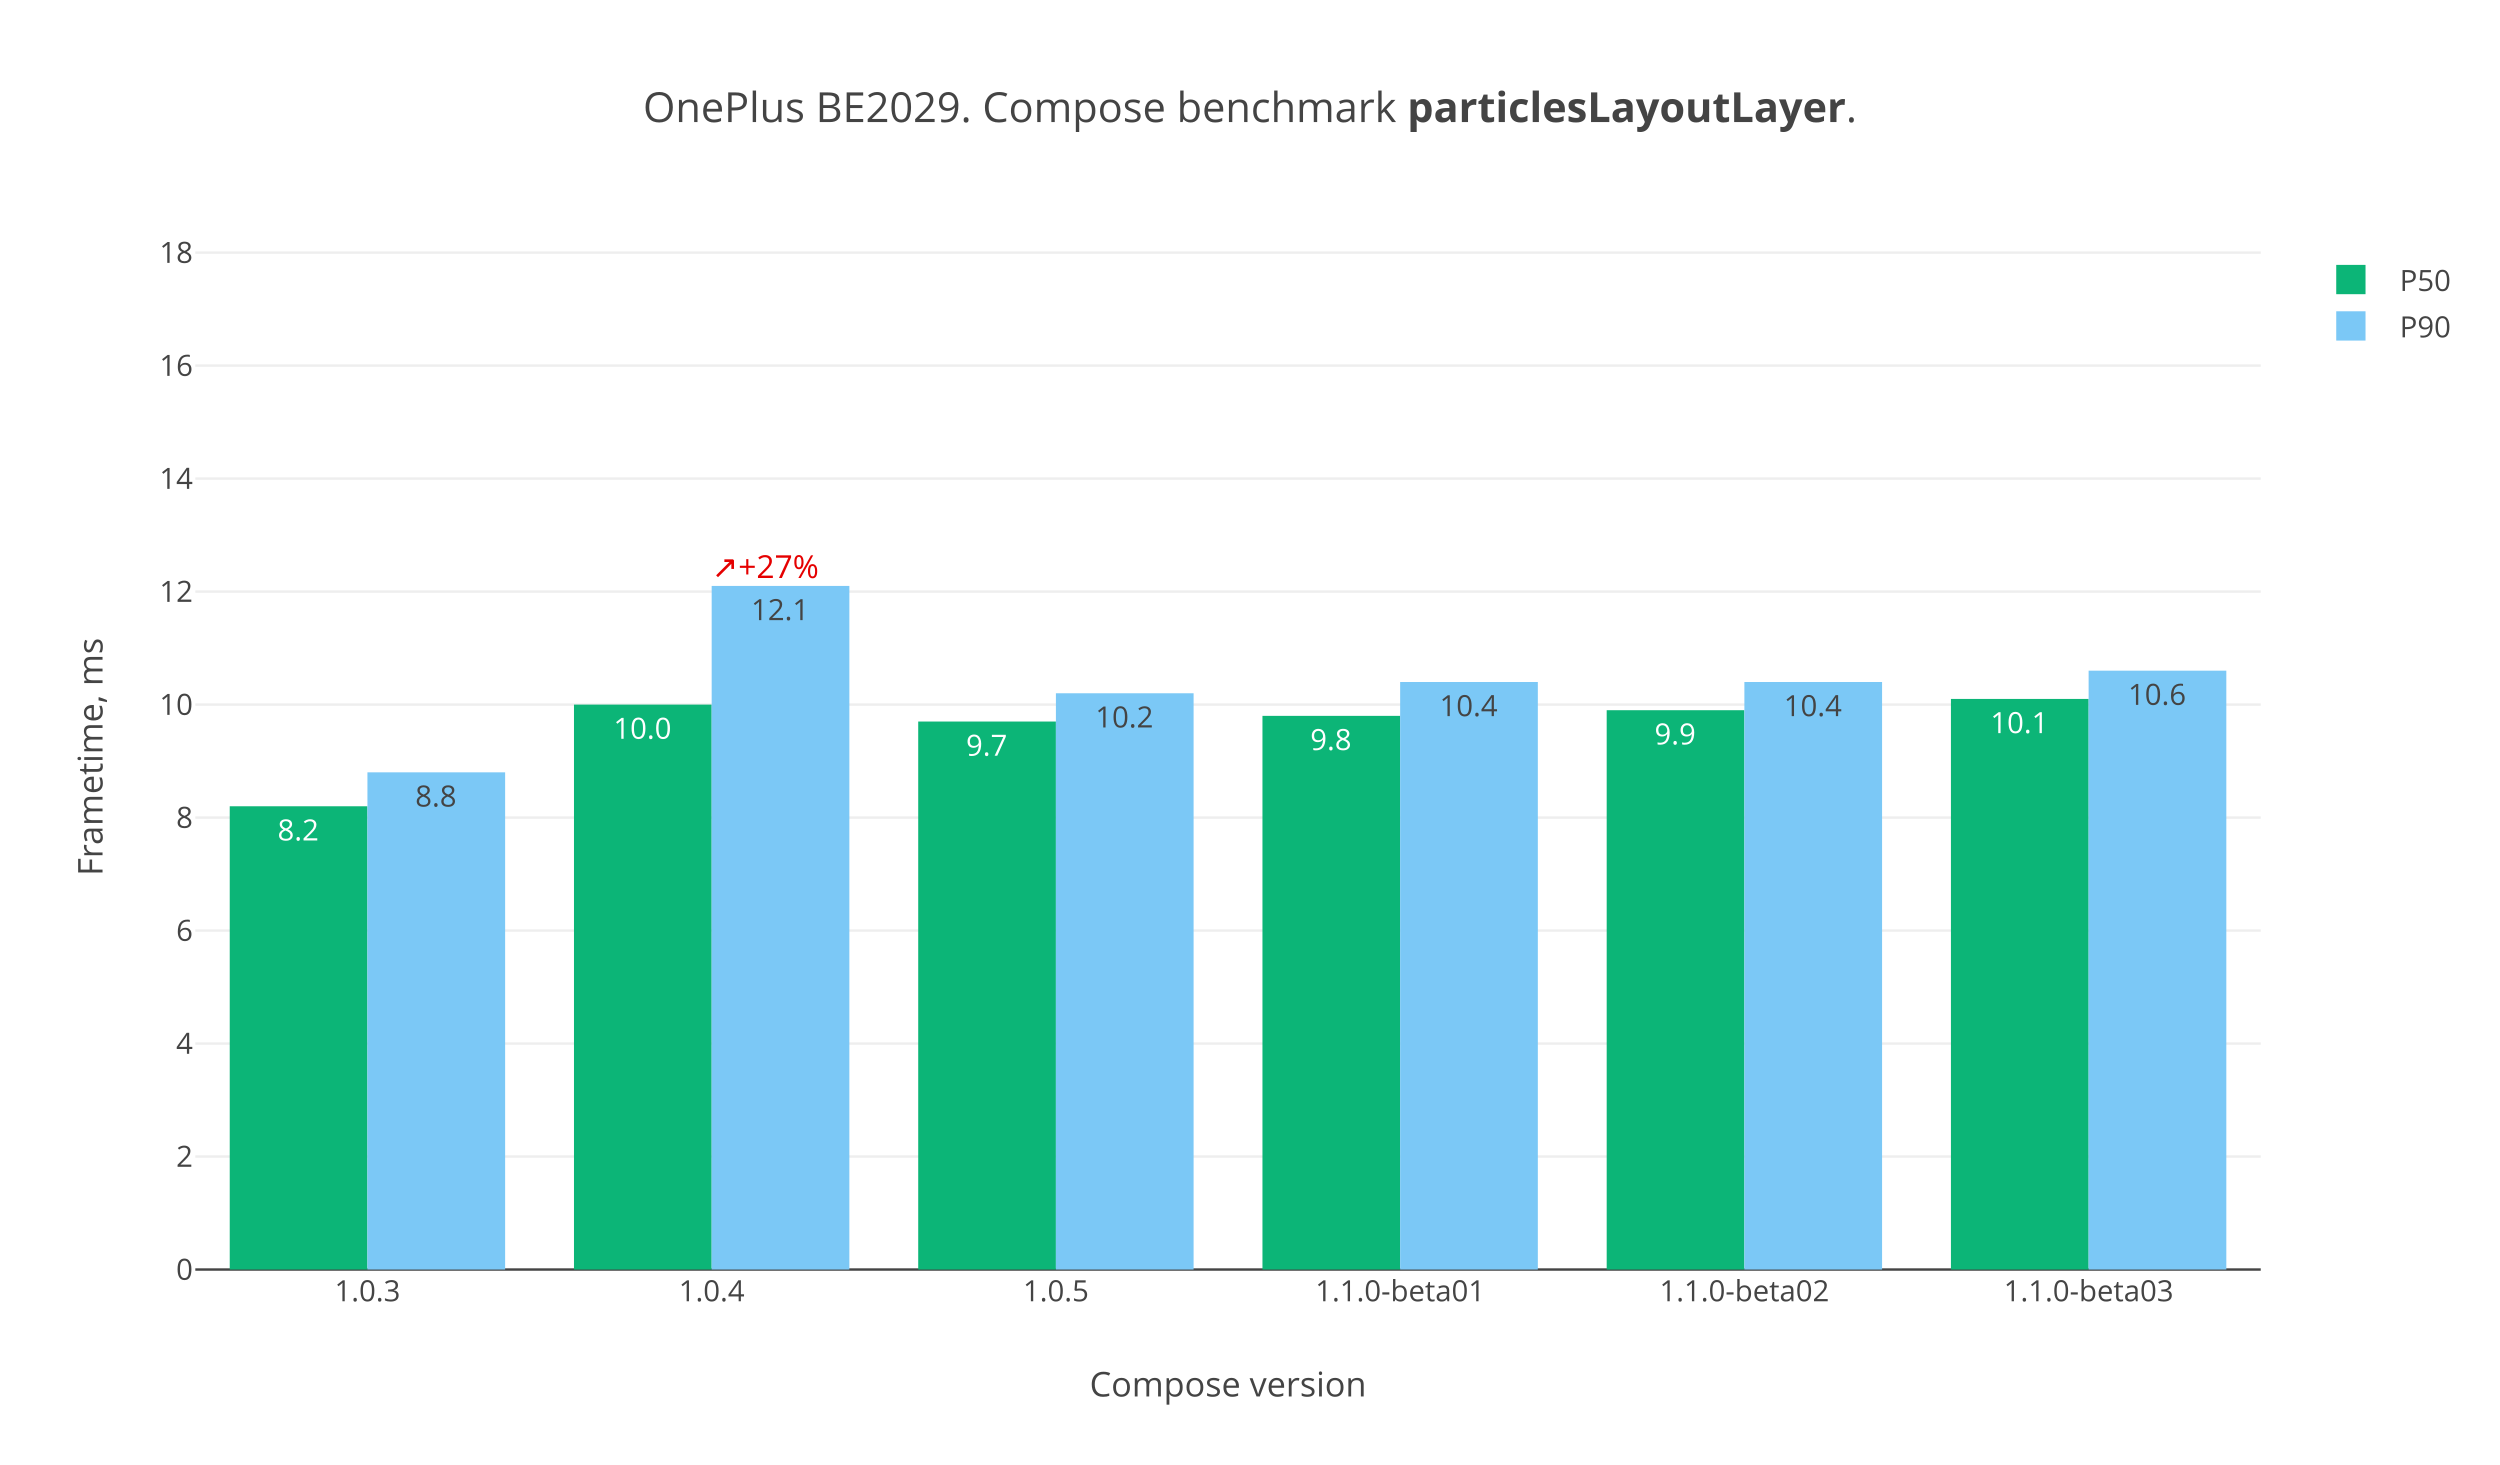
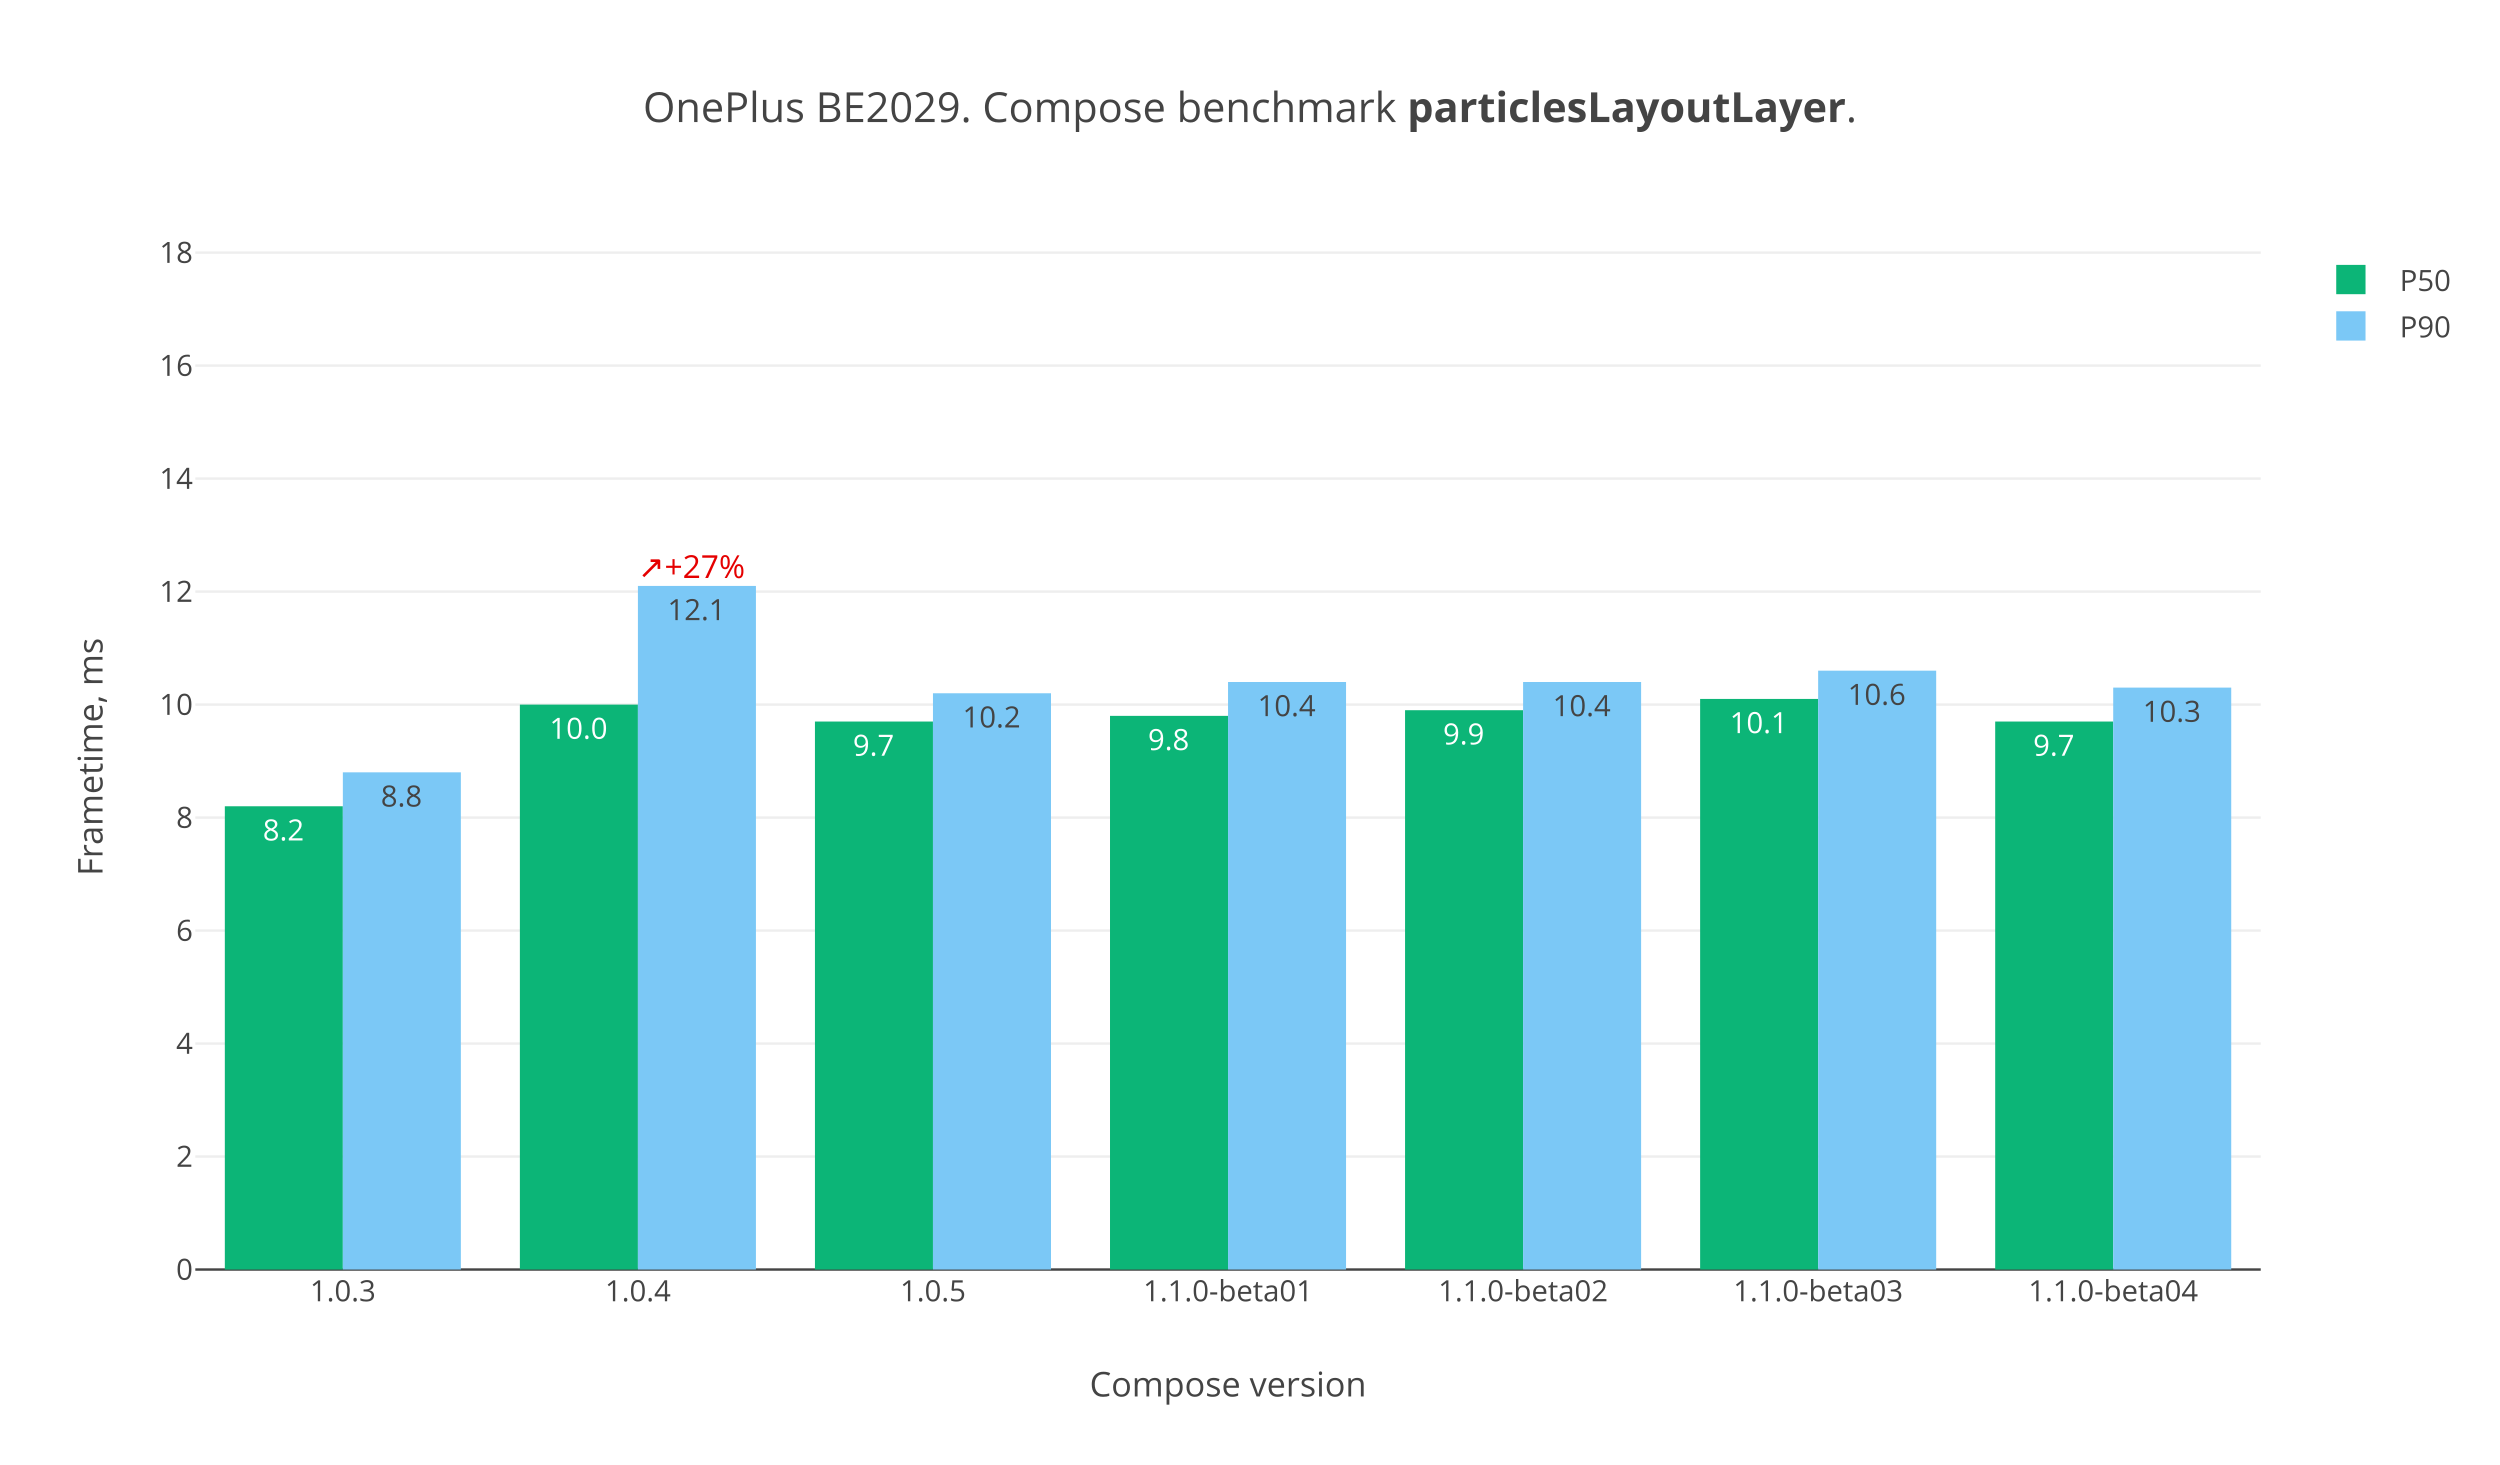
<svg xmlns="http://www.w3.org/2000/svg" class="main-svg" width="1024" height="600" style="" viewBox="0 0 1024 600">
  <rect x="0" y="0" width="1024" height="600" style="fill: rgb(255, 255, 255); fill-opacity: 1;" />
-   <defs id="defs-754dc0">
+   <defs id="defs-28ca5f">
    <g class="clips">
-       <clipPath id="clip754dc0xyplot" class="plotclip">
+       <clipPath id="clip28ca5fxyplot" class="plotclip">
        <rect width="846" height="420" />
      </clipPath>
-       <clipPath class="axesclip" id="clip754dc0x">
+       <clipPath class="axesclip" id="clip28ca5fx">
        <rect x="80" y="0" width="846" height="600" />
      </clipPath>
-       <clipPath class="axesclip" id="clip754dc0y">
+       <clipPath class="axesclip" id="clip28ca5fy">
        <rect x="0" y="100" width="1024" height="420" />
      </clipPath>
-       <clipPath class="axesclip" id="clip754dc0xy">
+       <clipPath class="axesclip" id="clip28ca5fxy">
        <rect x="80" y="100" width="846" height="420" />
      </clipPath>
    </g>
    <g class="gradients" />
  </defs>
  <g class="bglayer" />
  <g class="layer-below">
    <g class="imagelayer" />
    <g class="shapelayer" />
  </g>
  <g class="cartesianlayer">
    <g class="subplot xy">
      <g class="layer-subplot">
        <g class="shapelayer" />
        <g class="imagelayer" />
      </g>
      <g class="gridlayer">
        <g class="x" />
        <g class="y">
          <path class="ygrid crisp" transform="translate(0,473.72)" d="M80,0h846" style="stroke: rgb(238, 238, 238); stroke-opacity: 1; stroke-width: 1px;" />
          <path class="ygrid crisp" transform="translate(0,427.44)" d="M80,0h846" style="stroke: rgb(238, 238, 238); stroke-opacity: 1; stroke-width: 1px;" />
          <path class="ygrid crisp" transform="translate(0,381.16)" d="M80,0h846" style="stroke: rgb(238, 238, 238); stroke-opacity: 1; stroke-width: 1px;" />
          <path class="ygrid crisp" transform="translate(0,334.88)" d="M80,0h846" style="stroke: rgb(238, 238, 238); stroke-opacity: 1; stroke-width: 1px;" />
          <path class="ygrid crisp" transform="translate(0,288.6)" d="M80,0h846" style="stroke: rgb(238, 238, 238); stroke-opacity: 1; stroke-width: 1px;" />
          <path class="ygrid crisp" transform="translate(0,242.31)" d="M80,0h846" style="stroke: rgb(238, 238, 238); stroke-opacity: 1; stroke-width: 1px;" />
          <path class="ygrid crisp" transform="translate(0,196.03)" d="M80,0h846" style="stroke: rgb(238, 238, 238); stroke-opacity: 1; stroke-width: 1px;" />
          <path class="ygrid crisp" transform="translate(0,149.75)" d="M80,0h846" style="stroke: rgb(238, 238, 238); stroke-opacity: 1; stroke-width: 1px;" />
          <path class="ygrid crisp" transform="translate(0,103.47)" d="M80,0h846" style="stroke: rgb(238, 238, 238); stroke-opacity: 1; stroke-width: 1px;" />
        </g>
      </g>
      <g class="zerolinelayer">
        <path class="yzl zl crisp" transform="translate(0,520)" d="M80,0h846" style="stroke: rgb(68, 68, 68); stroke-opacity: 1; stroke-width: 1px;" />
      </g>
      <path class="xlines-below" />
      <path class="ylines-below" />
      <g class="overlines-below" />
      <g class="xaxislayer-below" />
      <g class="yaxislayer-below" />
      <g class="overaxes-below" />
-       <g class="plot" transform="translate(80,100)" clip-path="url('#clip754dc0xyplot')">
+       <g class="plot" transform="translate(80,100)" clip-path="url('#clip28ca5fxyplot')">
        <g class="barlayer mlayer">
          <g class="trace bars" style="opacity: 1;">
            <g class="points">
              <g class="point">
-                 <path d="M14.1,420V230.25H70.5V420Z" style="vector-effect: non-scaling-stroke; opacity: 1; stroke-width: 0px; fill: rgb(12, 181, 119); fill-opacity: 1;" />
-                 <text class="bartext bartext-inside" text-anchor="middle" data-notex="1" x="0" y="0" style="font-family: 'Open Sans', verdana, arial, sans-serif; font-size: 12px; fill: rgb(255, 255, 255); fill-opacity: 1; white-space: pre;" transform="translate(42.13594,244.25)">8.2</text>
-               </g>
-               <g class="point">
-                 <path d="M155.1,420V188.6H211.5V420Z" style="vector-effect: non-scaling-stroke; opacity: 1; stroke-width: 0px; fill: rgb(12, 181, 119); fill-opacity: 1;" />
-                 <text class="bartext bartext-inside" text-anchor="middle" data-notex="1" x="0" y="0" style="font-family: 'Open Sans', verdana, arial, sans-serif; font-size: 12px; fill: rgb(255, 255, 255); fill-opacity: 1; white-space: pre;" transform="translate(183.1359,202.6)">10.0</text>
-               </g>
-               <g class="point">
-                 <path d="M296.1,420V195.54H352.5V420Z" style="vector-effect: non-scaling-stroke; opacity: 1; stroke-width: 0px; fill: rgb(12, 181, 119); fill-opacity: 1;" />
-                 <text class="bartext bartext-inside" text-anchor="middle" data-notex="1" x="0" y="0" style="font-family: 'Open Sans', verdana, arial, sans-serif; font-size: 12px; fill: rgb(255, 255, 255); fill-opacity: 1; white-space: pre;" transform="translate(324.1359,209.54)">9.7</text>
-               </g>
-               <g class="point">
-                 <path d="M437.1,420V193.22H493.5V420Z" style="vector-effect: non-scaling-stroke; opacity: 1; stroke-width: 0px; fill: rgb(12, 181, 119); fill-opacity: 1;" />
-                 <text class="bartext bartext-inside" text-anchor="middle" data-notex="1" x="0" y="0" style="font-family: 'Open Sans', verdana, arial, sans-serif; font-size: 12px; fill: rgb(255, 255, 255); fill-opacity: 1; white-space: pre;" transform="translate(465.1359,207.22)">9.8</text>
-               </g>
-               <g class="point">
-                 <path d="M578.1,420V190.91H634.5V420Z" style="vector-effect: non-scaling-stroke; opacity: 1; stroke-width: 0px; fill: rgb(12, 181, 119); fill-opacity: 1;" />
-                 <text class="bartext bartext-inside" text-anchor="middle" data-notex="1" x="0" y="0" style="font-family: 'Open Sans', verdana, arial, sans-serif; font-size: 12px; fill: rgb(255, 255, 255); fill-opacity: 1; white-space: pre;" transform="translate(606.1359,204.91)">9.9</text>
-               </g>
-               <g class="point">
-                 <path d="M719.1,420V186.28H775.5V420Z" style="vector-effect: non-scaling-stroke; opacity: 1; stroke-width: 0px; fill: rgb(12, 181, 119); fill-opacity: 1;" />
-                 <text class="bartext bartext-inside" text-anchor="middle" data-notex="1" x="0" y="0" style="font-family: 'Open Sans', verdana, arial, sans-serif; font-size: 12px; fill: rgb(255, 255, 255); fill-opacity: 1; white-space: pre;" transform="translate(747.1359,200.28)">10.1</text>
+                 <path d="M12.09,420V230.25H60.43V420Z" style="vector-effect: non-scaling-stroke; opacity: 1; stroke-width: 0px; fill: rgb(12, 181, 119); fill-opacity: 1;" />
+                 <text class="bartext bartext-inside" text-anchor="middle" data-notex="1" x="0" y="0" style="font-family: 'Open Sans', verdana, arial, sans-serif; font-size: 12px; fill: rgb(255, 255, 255); fill-opacity: 1; white-space: pre;" transform="translate(36.09594,244.25)">8.2</text>
+               </g>
+               <g class="point">
+                 <path d="M132.94,420V188.6H181.29V420Z" style="vector-effect: non-scaling-stroke; opacity: 1; stroke-width: 0px; fill: rgb(12, 181, 119); fill-opacity: 1;" />
+                 <text class="bartext bartext-inside" text-anchor="middle" data-notex="1" x="0" y="0" style="font-family: 'Open Sans', verdana, arial, sans-serif; font-size: 12px; fill: rgb(255, 255, 255); fill-opacity: 1; white-space: pre;" transform="translate(156.9509,202.6)">10.0</text>
+               </g>
+               <g class="point">
+                 <path d="M253.8,420V195.54H302.14V420Z" style="vector-effect: non-scaling-stroke; opacity: 1; stroke-width: 0px; fill: rgb(12, 181, 119); fill-opacity: 1;" />
+                 <text class="bartext bartext-inside" text-anchor="middle" data-notex="1" x="0" y="0" style="font-family: 'Open Sans', verdana, arial, sans-serif; font-size: 12px; fill: rgb(255, 255, 255); fill-opacity: 1; white-space: pre;" transform="translate(277.8059,209.54)">9.7</text>
+               </g>
+               <g class="point">
+                 <path d="M374.66,420V193.22H423V420Z" style="vector-effect: non-scaling-stroke; opacity: 1; stroke-width: 0px; fill: rgb(12, 181, 119); fill-opacity: 1;" />
+                 <text class="bartext bartext-inside" text-anchor="middle" data-notex="1" x="0" y="0" style="font-family: 'Open Sans', verdana, arial, sans-serif; font-size: 12px; fill: rgb(255, 255, 255); fill-opacity: 1; white-space: pre;" transform="translate(398.6659,207.22)">9.8</text>
+               </g>
+               <g class="point">
+                 <path d="M495.51,420V190.91H543.86V420Z" style="vector-effect: non-scaling-stroke; opacity: 1; stroke-width: 0px; fill: rgb(12, 181, 119); fill-opacity: 1;" />
+                 <text class="bartext bartext-inside" text-anchor="middle" data-notex="1" x="0" y="0" style="font-family: 'Open Sans', verdana, arial, sans-serif; font-size: 12px; fill: rgb(255, 255, 255); fill-opacity: 1; white-space: pre;" transform="translate(519.5209,204.91)">9.9</text>
+               </g>
+               <g class="point">
+                 <path d="M616.37,420V186.28H664.71V420Z" style="vector-effect: non-scaling-stroke; opacity: 1; stroke-width: 0px; fill: rgb(12, 181, 119); fill-opacity: 1;" />
+                 <text class="bartext bartext-inside" text-anchor="middle" data-notex="1" x="0" y="0" style="font-family: 'Open Sans', verdana, arial, sans-serif; font-size: 12px; fill: rgb(255, 255, 255); fill-opacity: 1; white-space: pre;" transform="translate(640.3759,200.28)">10.1</text>
+               </g>
+               <g class="point">
+                 <path d="M737.23,420V195.54H785.57V420Z" style="vector-effect: non-scaling-stroke; opacity: 1; stroke-width: 0px; fill: rgb(12, 181, 119); fill-opacity: 1;" />
+                 <text class="bartext bartext-inside" text-anchor="middle" data-notex="1" x="0" y="0" style="font-family: 'Open Sans', verdana, arial, sans-serif; font-size: 12px; fill: rgb(255, 255, 255); fill-opacity: 1; white-space: pre;" transform="translate(761.2359,209.54)">9.7</text>
              </g>
            </g>
          </g>
          <g class="trace bars" style="opacity: 1;">
            <g class="points">
              <g class="point">
-                 <path d="M70.5,420V216.36H126.9V420Z" style="vector-effect: non-scaling-stroke; opacity: 1; stroke-width: 0px; fill: rgb(123, 200, 246); fill-opacity: 1;" />
-                 <text class="bartext bartext-inside" text-anchor="middle" data-notex="1" x="0" y="0" style="font-family: 'Open Sans', verdana, arial, sans-serif; font-size: 12px; fill: rgb(68, 68, 68); fill-opacity: 1; white-space: pre;" transform="translate(98.53594,230.36)">8.8</text>
-               </g>
-               <g class="point">
-                 <path d="M211.5,420V140H267.9V420Z" style="vector-effect: non-scaling-stroke; opacity: 1; stroke-width: 0px; fill: rgb(123, 200, 246); fill-opacity: 1;" />
-                 <text class="bartext bartext-inside" text-anchor="middle" data-notex="1" x="0" y="0" style="font-family: 'Open Sans', verdana, arial, sans-serif; font-size: 12px; fill: rgb(68, 68, 68); fill-opacity: 1; white-space: pre;" transform="translate(239.5359,154)">12.1</text>
-               </g>
-               <g class="point">
-                 <path d="M352.5,420V183.97H408.9V420Z" style="vector-effect: non-scaling-stroke; opacity: 1; stroke-width: 0px; fill: rgb(123, 200, 246); fill-opacity: 1;" />
-                 <text class="bartext bartext-inside" text-anchor="middle" data-notex="1" x="0" y="0" style="font-family: 'Open Sans', verdana, arial, sans-serif; font-size: 12px; fill: rgb(68, 68, 68); fill-opacity: 1; white-space: pre;" transform="translate(380.5359,197.97)">10.2</text>
-               </g>
-               <g class="point">
-                 <path d="M493.5,420V179.34H549.9V420Z" style="vector-effect: non-scaling-stroke; opacity: 1; stroke-width: 0px; fill: rgb(123, 200, 246); fill-opacity: 1;" />
-                 <text class="bartext bartext-inside" text-anchor="middle" data-notex="1" x="0" y="0" style="font-family: 'Open Sans', verdana, arial, sans-serif; font-size: 12px; fill: rgb(68, 68, 68); fill-opacity: 1; white-space: pre;" transform="translate(521.5359,193.34)">10.4</text>
-               </g>
-               <g class="point">
-                 <path d="M634.5,420V179.34H690.9V420Z" style="vector-effect: non-scaling-stroke; opacity: 1; stroke-width: 0px; fill: rgb(123, 200, 246); fill-opacity: 1;" />
-                 <text class="bartext bartext-inside" text-anchor="middle" data-notex="1" x="0" y="0" style="font-family: 'Open Sans', verdana, arial, sans-serif; font-size: 12px; fill: rgb(68, 68, 68); fill-opacity: 1; white-space: pre;" transform="translate(662.5359,193.34)">10.4</text>
-               </g>
-               <g class="point">
-                 <path d="M775.5,420V174.71H831.9V420Z" style="vector-effect: non-scaling-stroke; opacity: 1; stroke-width: 0px; fill: rgb(123, 200, 246); fill-opacity: 1;" />
-                 <text class="bartext bartext-inside" text-anchor="middle" data-notex="1" x="0" y="0" style="font-family: 'Open Sans', verdana, arial, sans-serif; font-size: 12px; fill: rgb(68, 68, 68); fill-opacity: 1; white-space: pre;" transform="translate(803.5359,188.71)">10.6</text>
+                 <path d="M60.43,420V216.36H108.77V420Z" style="vector-effect: non-scaling-stroke; opacity: 1; stroke-width: 0px; fill: rgb(123, 200, 246); fill-opacity: 1;" />
+                 <text class="bartext bartext-inside" text-anchor="middle" data-notex="1" x="0" y="0" style="font-family: 'Open Sans', verdana, arial, sans-serif; font-size: 12px; fill: rgb(68, 68, 68); fill-opacity: 1; white-space: pre;" transform="translate(84.43594,230.36)">8.8</text>
+               </g>
+               <g class="point">
+                 <path d="M181.29,420V140H229.63V420Z" style="vector-effect: non-scaling-stroke; opacity: 1; stroke-width: 0px; fill: rgb(123, 200, 246); fill-opacity: 1;" />
+                 <text class="bartext bartext-inside" text-anchor="middle" data-notex="1" x="0" y="0" style="font-family: 'Open Sans', verdana, arial, sans-serif; font-size: 12px; fill: rgb(68, 68, 68); fill-opacity: 1; white-space: pre;" transform="translate(205.2959,154)">12.1</text>
+               </g>
+               <g class="point">
+                 <path d="M302.14,420V183.97H350.49V420Z" style="vector-effect: non-scaling-stroke; opacity: 1; stroke-width: 0px; fill: rgb(123, 200, 246); fill-opacity: 1;" />
+                 <text class="bartext bartext-inside" text-anchor="middle" data-notex="1" x="0" y="0" style="font-family: 'Open Sans', verdana, arial, sans-serif; font-size: 12px; fill: rgb(68, 68, 68); fill-opacity: 1; white-space: pre;" transform="translate(326.1509,197.97)">10.2</text>
+               </g>
+               <g class="point">
+                 <path d="M423,420V179.34H471.34V420Z" style="vector-effect: non-scaling-stroke; opacity: 1; stroke-width: 0px; fill: rgb(123, 200, 246); fill-opacity: 1;" />
+                 <text class="bartext bartext-inside" text-anchor="middle" data-notex="1" x="0" y="0" style="font-family: 'Open Sans', verdana, arial, sans-serif; font-size: 12px; fill: rgb(68, 68, 68); fill-opacity: 1; white-space: pre;" transform="translate(447.0059,193.34)">10.4</text>
+               </g>
+               <g class="point">
+                 <path d="M543.86,420V179.34H592.2V420Z" style="vector-effect: non-scaling-stroke; opacity: 1; stroke-width: 0px; fill: rgb(123, 200, 246); fill-opacity: 1;" />
+                 <text class="bartext bartext-inside" text-anchor="middle" data-notex="1" x="0" y="0" style="font-family: 'Open Sans', verdana, arial, sans-serif; font-size: 12px; fill: rgb(68, 68, 68); fill-opacity: 1; white-space: pre;" transform="translate(567.8659,193.34)">10.4</text>
+               </g>
+               <g class="point">
+                 <path d="M664.71,420V174.71H713.06V420Z" style="vector-effect: non-scaling-stroke; opacity: 1; stroke-width: 0px; fill: rgb(123, 200, 246); fill-opacity: 1;" />
+                 <text class="bartext bartext-inside" text-anchor="middle" data-notex="1" x="0" y="0" style="font-family: 'Open Sans', verdana, arial, sans-serif; font-size: 12px; fill: rgb(68, 68, 68); fill-opacity: 1; white-space: pre;" transform="translate(688.7209,188.71)">10.6</text>
+               </g>
+               <g class="point">
+                 <path d="M785.57,420V181.65H833.91V420Z" style="vector-effect: non-scaling-stroke; opacity: 1; stroke-width: 0px; fill: rgb(123, 200, 246); fill-opacity: 1;" />
+                 <text class="bartext bartext-inside" text-anchor="middle" data-notex="1" x="0" y="0" style="font-family: 'Open Sans', verdana, arial, sans-serif; font-size: 12px; fill: rgb(68, 68, 68); fill-opacity: 1; white-space: pre;" transform="translate(809.5759,195.65)">10.3</text>
              </g>
            </g>
          </g>
        </g>
        <g class="scatterlayer mlayer">
-           <g class="trace scatter trace9b4d7c" style="stroke-miterlimit: 2; opacity: 1;">
+           <g class="trace scatter traceabb9c7" style="stroke-miterlimit: 2; opacity: 1;">
            <g class="fills" />
            <g class="errorbars" />
            <g class="lines" />
            <g class="points" />
            <g class="text">
              <g class="textpoint" />
              <g class="textpoint" />
              <g class="textpoint" />
              <g class="textpoint" />
              <g class="textpoint" />
              <g class="textpoint" />
-             </g>
-           </g>
-           <g class="trace scatter trace82909c" style="stroke-miterlimit: 2; opacity: 1;">
+               <g class="textpoint" />
+             </g>
+           </g>
+           <g class="trace scatter trace26ae89" style="stroke-miterlimit: 2; opacity: 1;">
            <g class="fills" />
            <g class="errorbars" />
            <g class="lines" />
            <g class="points" />
            <g class="text">
              <g class="textpoint" />
              <g class="textpoint" transform="translate(0,-3.25)">
-                 <text x="211.5" y="140" text-anchor="start" style="font-family: 'Open Sans', verdana, arial, sans-serif; font-size: 13px; fill: rgb(229, 0, 0); fill-opacity: 1; white-space: pre;">↗+27%</text>
-               </g>
+                 <text x="181.29" y="140" text-anchor="start" style="font-family: 'Open Sans', verdana, arial, sans-serif; font-size: 13px; fill: rgb(229, 0, 0); fill-opacity: 1; white-space: pre;">↗+27%</text>
+               </g>
+               <g class="textpoint" />
              <g class="textpoint" />
              <g class="textpoint" />
              <g class="textpoint" />
              <g class="textpoint" />
            </g>
          </g>
        </g>
      </g>
      <g class="overplot" />
      <path class="xlines-above crisp" style="fill: none;" d="M0,0" />
      <path class="ylines-above crisp" style="fill: none;" d="M0,0" />
      <g class="overlines-above" />
      <g class="xaxislayer-above">
        <g class="xtick">
-           <text text-anchor="middle" x="0" y="533" transform="translate(150.5,0)" style="font-family: 'Open Sans', verdana, arial, sans-serif; font-size: 12px; fill: rgb(68, 68, 68); fill-opacity: 1; white-space: pre;">1.0.3</text>
-         </g>
-         <g class="xtick">
-           <text text-anchor="middle" x="0" y="533" transform="translate(291.5,0)" style="font-family: 'Open Sans', verdana, arial, sans-serif; font-size: 12px; fill: rgb(68, 68, 68); fill-opacity: 1; white-space: pre;">1.0.4</text>
-         </g>
-         <g class="xtick">
-           <text text-anchor="middle" x="0" y="533" transform="translate(432.5,0)" style="font-family: 'Open Sans', verdana, arial, sans-serif; font-size: 12px; fill: rgb(68, 68, 68); fill-opacity: 1; white-space: pre;">1.0.5</text>
-         </g>
-         <g class="xtick">
-           <text text-anchor="middle" x="0" y="533" transform="translate(573.5,0)" style="font-family: 'Open Sans', verdana, arial, sans-serif; font-size: 12px; fill: rgb(68, 68, 68); fill-opacity: 1; white-space: pre;">1.1.0-beta01</text>
-         </g>
-         <g class="xtick">
-           <text text-anchor="middle" x="0" y="533" transform="translate(714.5,0)" style="font-family: 'Open Sans', verdana, arial, sans-serif; font-size: 12px; fill: rgb(68, 68, 68); fill-opacity: 1; white-space: pre;">1.1.0-beta02</text>
-         </g>
-         <g class="xtick">
-           <text text-anchor="middle" x="0" y="533" transform="translate(855.5,0)" style="font-family: 'Open Sans', verdana, arial, sans-serif; font-size: 12px; fill: rgb(68, 68, 68); fill-opacity: 1; white-space: pre;">1.1.0-beta03</text>
+           <text text-anchor="middle" x="0" y="533" transform="translate(140.43,0)" style="font-family: 'Open Sans', verdana, arial, sans-serif; font-size: 12px; fill: rgb(68, 68, 68); fill-opacity: 1; white-space: pre;">1.0.3</text>
+         </g>
+         <g class="xtick">
+           <text text-anchor="middle" x="0" y="533" transform="translate(261.29,0)" style="font-family: 'Open Sans', verdana, arial, sans-serif; font-size: 12px; fill: rgb(68, 68, 68); fill-opacity: 1; white-space: pre;">1.0.4</text>
+         </g>
+         <g class="xtick">
+           <text text-anchor="middle" x="0" y="533" transform="translate(382.14,0)" style="font-family: 'Open Sans', verdana, arial, sans-serif; font-size: 12px; fill: rgb(68, 68, 68); fill-opacity: 1; white-space: pre;">1.0.5</text>
+         </g>
+         <g class="xtick">
+           <text text-anchor="middle" x="0" y="533" transform="translate(503,0)" style="font-family: 'Open Sans', verdana, arial, sans-serif; font-size: 12px; fill: rgb(68, 68, 68); fill-opacity: 1; white-space: pre;">1.1.0-beta01</text>
+         </g>
+         <g class="xtick">
+           <text text-anchor="middle" x="0" y="533" transform="translate(623.86,0)" style="font-family: 'Open Sans', verdana, arial, sans-serif; font-size: 12px; fill: rgb(68, 68, 68); fill-opacity: 1; white-space: pre;">1.1.0-beta02</text>
+         </g>
+         <g class="xtick">
+           <text text-anchor="middle" x="0" y="533" transform="translate(744.71,0)" style="font-family: 'Open Sans', verdana, arial, sans-serif; font-size: 12px; fill: rgb(68, 68, 68); fill-opacity: 1; white-space: pre;">1.1.0-beta03</text>
+         </g>
+         <g class="xtick">
+           <text text-anchor="middle" x="0" y="533" transform="translate(865.57,0)" style="font-family: 'Open Sans', verdana, arial, sans-serif; font-size: 12px; fill: rgb(68, 68, 68); fill-opacity: 1; white-space: pre;">1.1.0-beta04</text>
        </g>
      </g>
      <g class="yaxislayer-above">
        <g class="ytick">
          <text text-anchor="end" x="79" y="4.2" transform="translate(0,520)" style="font-family: 'Open Sans', verdana, arial, sans-serif; font-size: 12px; fill: rgb(68, 68, 68); fill-opacity: 1; white-space: pre;">0</text>
        </g>
        <g class="ytick">
          <text text-anchor="end" x="79" y="4.2" transform="translate(0,473.72)" style="font-family: 'Open Sans', verdana, arial, sans-serif; font-size: 12px; fill: rgb(68, 68, 68); fill-opacity: 1; white-space: pre;">2</text>
        </g>
        <g class="ytick">
          <text text-anchor="end" x="79" y="4.2" transform="translate(0,427.44)" style="font-family: 'Open Sans', verdana, arial, sans-serif; font-size: 12px; fill: rgb(68, 68, 68); fill-opacity: 1; white-space: pre;">4</text>
        </g>
        <g class="ytick">
          <text text-anchor="end" x="79" y="4.2" transform="translate(0,381.16)" style="font-family: 'Open Sans', verdana, arial, sans-serif; font-size: 12px; fill: rgb(68, 68, 68); fill-opacity: 1; white-space: pre;">6</text>
        </g>
        <g class="ytick">
          <text text-anchor="end" x="79" y="4.2" transform="translate(0,334.88)" style="font-family: 'Open Sans', verdana, arial, sans-serif; font-size: 12px; fill: rgb(68, 68, 68); fill-opacity: 1; white-space: pre;">8</text>
        </g>
        <g class="ytick">
          <text text-anchor="end" x="79" y="4.2" transform="translate(0,288.6)" style="font-family: 'Open Sans', verdana, arial, sans-serif; font-size: 12px; fill: rgb(68, 68, 68); fill-opacity: 1; white-space: pre;">10</text>
        </g>
        <g class="ytick">
          <text text-anchor="end" x="79" y="4.2" transform="translate(0,242.31)" style="font-family: 'Open Sans', verdana, arial, sans-serif; font-size: 12px; fill: rgb(68, 68, 68); fill-opacity: 1; white-space: pre;">12</text>
        </g>
        <g class="ytick">
          <text text-anchor="end" x="79" y="4.2" transform="translate(0,196.03)" style="font-family: 'Open Sans', verdana, arial, sans-serif; font-size: 12px; fill: rgb(68, 68, 68); fill-opacity: 1; white-space: pre;">14</text>
        </g>
        <g class="ytick">
          <text text-anchor="end" x="79" y="4.2" transform="translate(0,149.75)" style="font-family: 'Open Sans', verdana, arial, sans-serif; font-size: 12px; fill: rgb(68, 68, 68); fill-opacity: 1; white-space: pre;">16</text>
        </g>
        <g class="ytick">
          <text text-anchor="end" x="79" y="4.2" transform="translate(0,103.47)" style="font-family: 'Open Sans', verdana, arial, sans-serif; font-size: 12px; fill: rgb(68, 68, 68); fill-opacity: 1; white-space: pre;">18</text>
        </g>
      </g>
      <g class="overaxes-above" />
    </g>
  </g>
  <g class="polarlayer" />
  <g class="ternarylayer" />
  <g class="geolayer" />
  <g class="funnelarealayer" />
  <g class="pielayer" />
  <g class="treemaplayer" />
  <g class="sunburstlayer" />
  <g class="glimages" />
-   <defs id="topdefs-754dc0">
+   <defs id="topdefs-28ca5f">
    <g class="clips" />
-     <clipPath id="legend754dc0">
+     <clipPath id="legend28ca5f">
      <rect width="69" height="48" x="0" y="0" />
    </clipPath>
  </defs>
  <g class="layer-above">
    <g class="imagelayer" />
    <g class="shapelayer" />
  </g>
  <g class="infolayer">
    <g class="legend" pointer-events="all" transform="translate(942.92,100)">
      <rect class="bg" shape-rendering="crispEdges" style="stroke: rgb(68, 68, 68); stroke-opacity: 1; fill: rgb(255, 255, 255); fill-opacity: 1; stroke-width: 0px;" width="69" height="48" x="0" y="0" />
-       <g class="scrollbox" transform="" clip-path="url('#legend754dc0')">
+       <g class="scrollbox" transform="" clip-path="url('#legend28ca5f')">
        <g class="groups">
          <g class="traces" style="opacity: 1;" transform="translate(0,14.5)">
            <text class="legendtext" text-anchor="start" x="40" y="4.68" style="font-family: 'Open Sans', verdana, arial, sans-serif; font-size: 12px; fill: rgb(68, 68, 68); fill-opacity: 1; white-space: pre;">P50</text>
            <g class="layers" style="opacity: 1;">
              <g class="legendfill" />
              <g class="legendlines" />
              <g class="legendsymbols">
                <g class="legendpoints">
                  <path class="legendundefined" d="M6,6H-6V-6H6Z" transform="translate(20,0)" style="stroke-width: 0px; fill: rgb(12, 181, 119); fill-opacity: 1;" />
                </g>
              </g>
            </g>
            <rect class="legendtoggle" x="0" y="-9.5" width="63.688" height="19" style="fill: rgb(0, 0, 0); fill-opacity: 0;" />
          </g>
          <g class="traces" style="opacity: 1;" transform="translate(0,33.5)">
            <text class="legendtext" text-anchor="start" x="40" y="4.68" style="font-family: 'Open Sans', verdana, arial, sans-serif; font-size: 12px; fill: rgb(68, 68, 68); fill-opacity: 1; white-space: pre;">P90</text>
            <g class="layers" style="opacity: 1;">
              <g class="legendfill" />
              <g class="legendlines" />
              <g class="legendsymbols">
                <g class="legendpoints">
                  <path class="legendundefined" d="M6,6H-6V-6H6Z" transform="translate(20,0)" style="stroke-width: 0px; fill: rgb(123, 200, 246); fill-opacity: 1;" />
                </g>
              </g>
            </g>
            <rect class="legendtoggle" x="0" y="-9.5" width="63.688" height="19" style="fill: rgb(0, 0, 0); fill-opacity: 0;" />
          </g>
        </g>
      </g>
      <rect class="scrollbar" rx="20" ry="3" width="0" height="0" style="fill: rgb(128, 139, 164); fill-opacity: 1;" x="0" y="0" />
    </g>
    <g class="g-gtitle">
      <text class="gtitle" x="512" y="50" text-anchor="middle" dy="0em" style="font-family: 'Open Sans', verdana, arial, sans-serif; font-size: 17px; fill: rgb(68, 68, 68); opacity: 1; font-weight: normal; white-space: pre;">OnePlus BE2029. Compose benchmark <tspan style="font-weight:bold">particlesLayoutLayer</tspan>.</text>
    </g>
    <g class="g-xtitle">
      <text class="xtitle" x="503" y="572" text-anchor="middle" style="font-family: 'Open Sans', verdana, arial, sans-serif; font-size: 14px; fill: rgb(68, 68, 68); opacity: 1; font-weight: normal; white-space: pre;">Compose version</text>
    </g>
    <g class="g-ytitle">
      <text class="ytitle" transform="rotate(-90,42,310)" x="42" y="310" text-anchor="middle" style="font-family: 'Open Sans', verdana, arial, sans-serif; font-size: 14px; fill: rgb(68, 68, 68); opacity: 1; font-weight: normal; white-space: pre;">Frametime, ms</text>
    </g>
  </g>
</svg>
